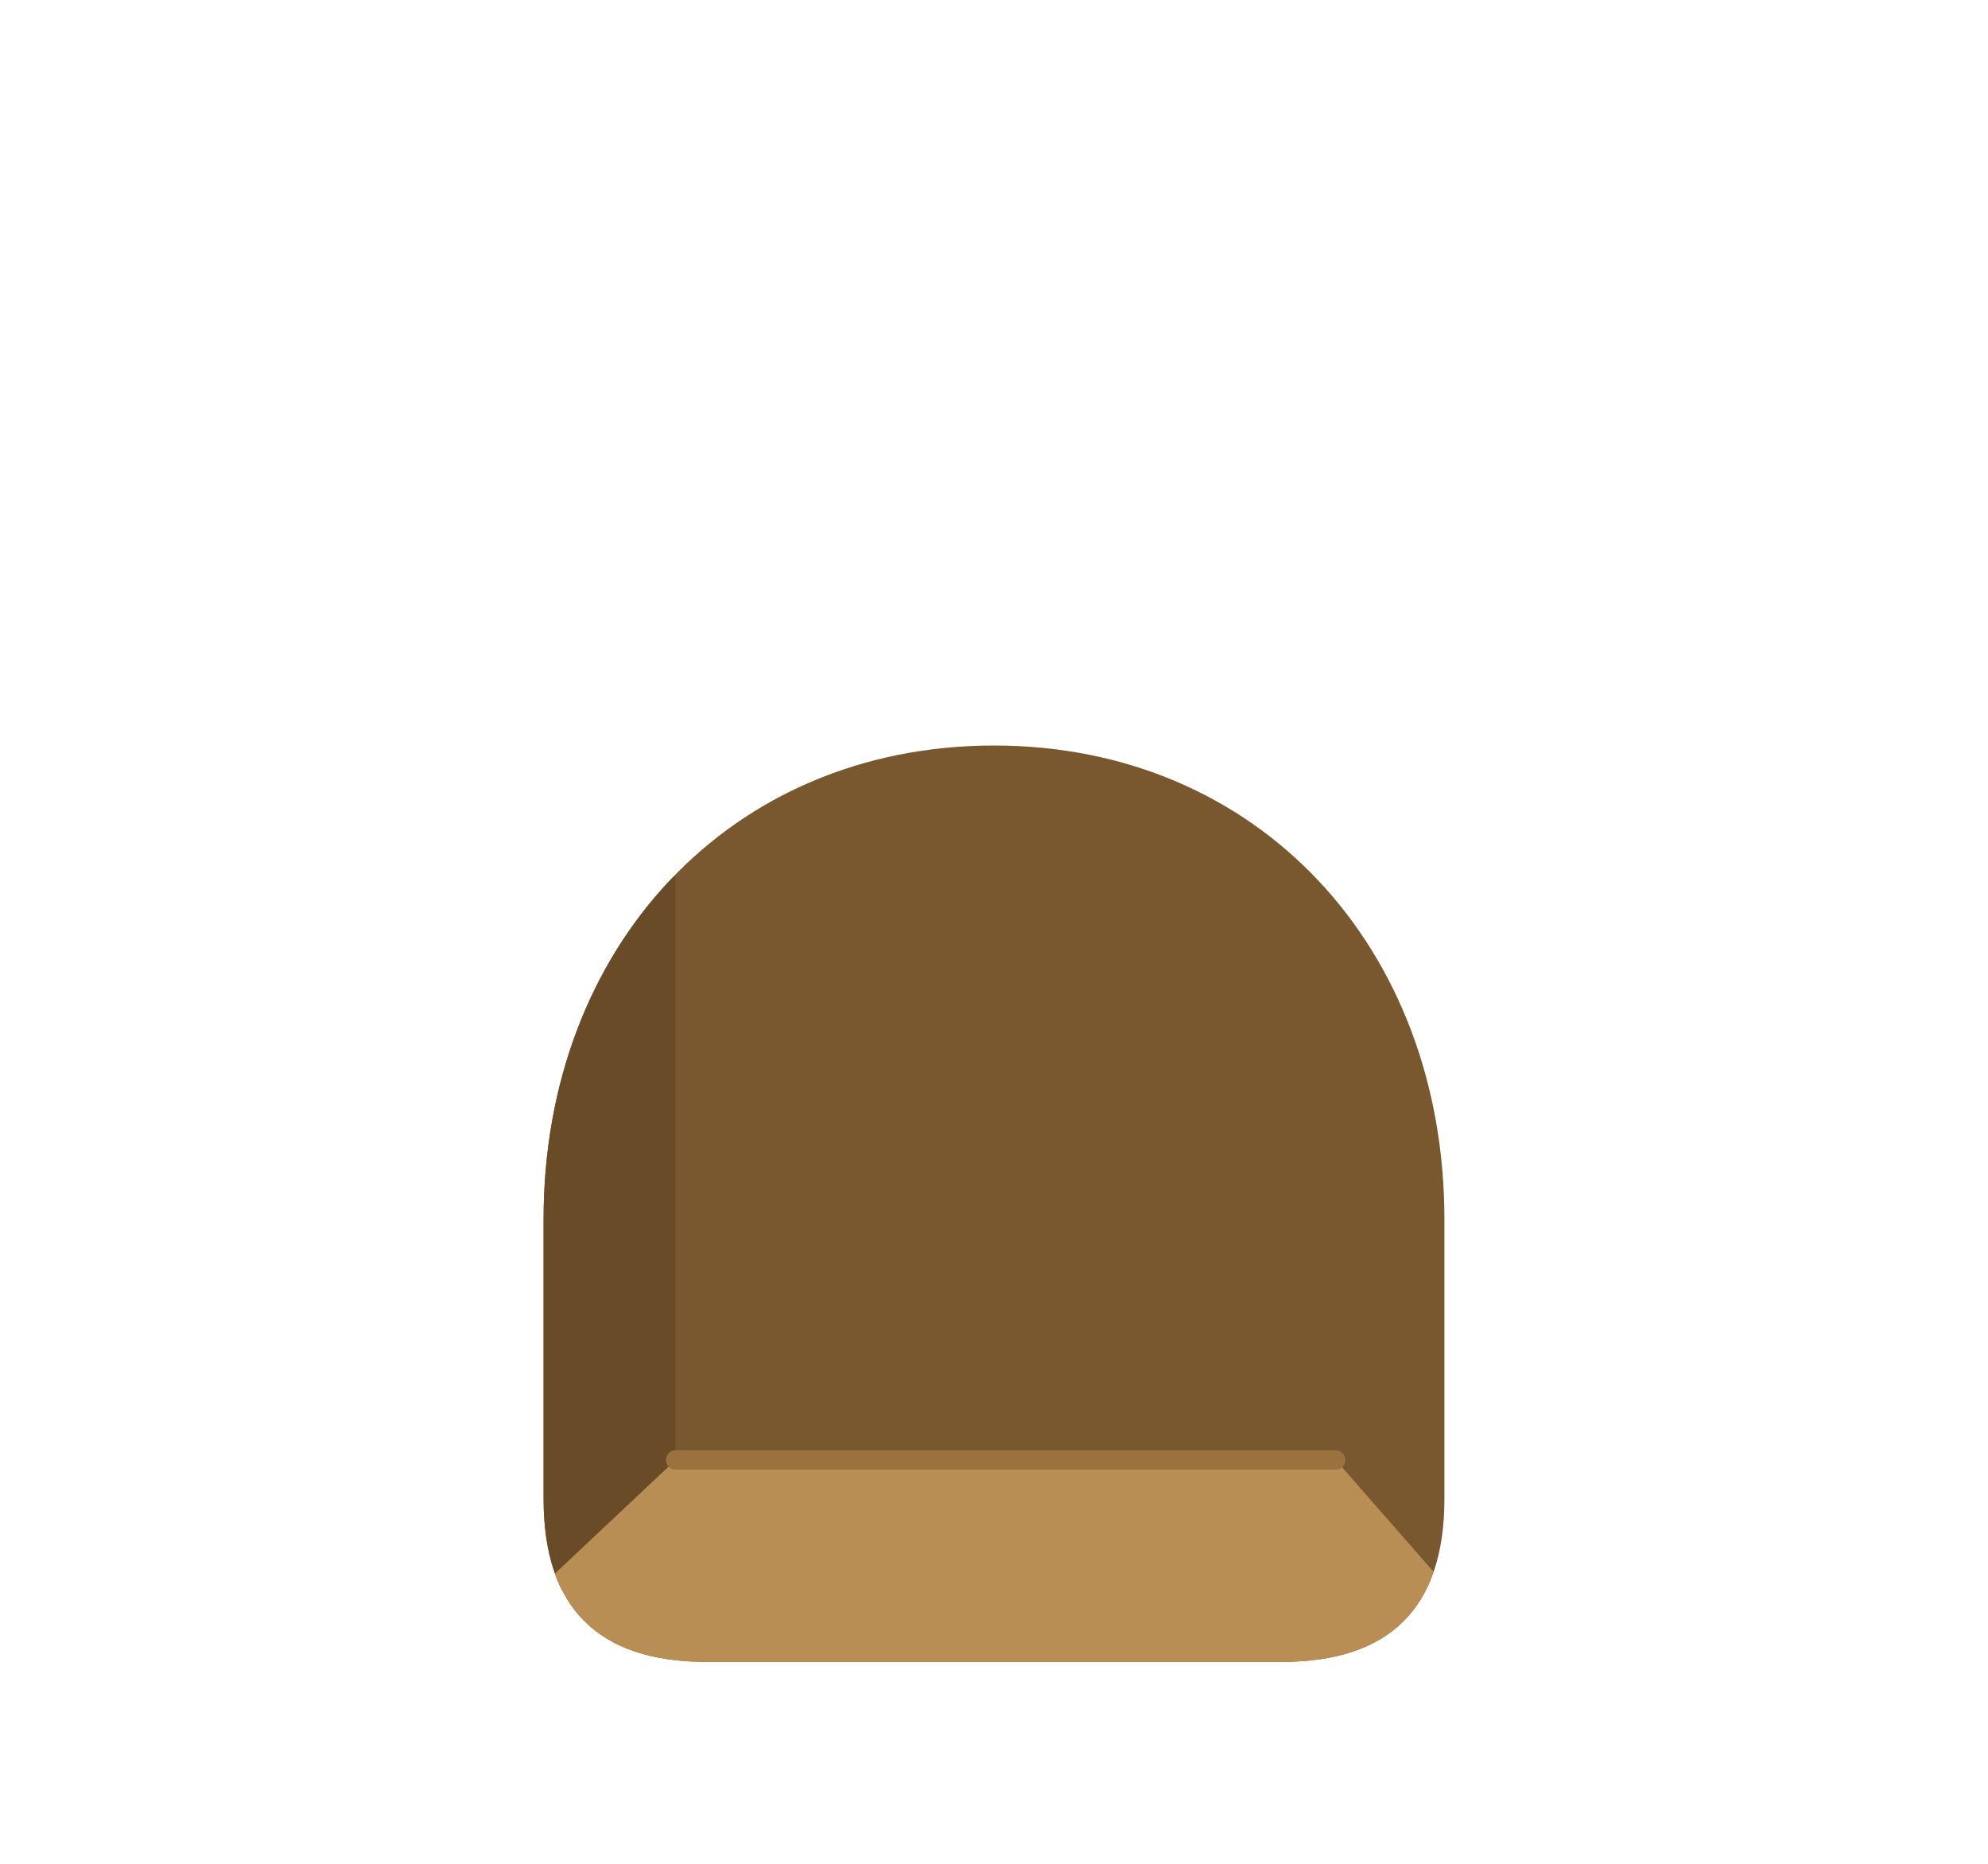
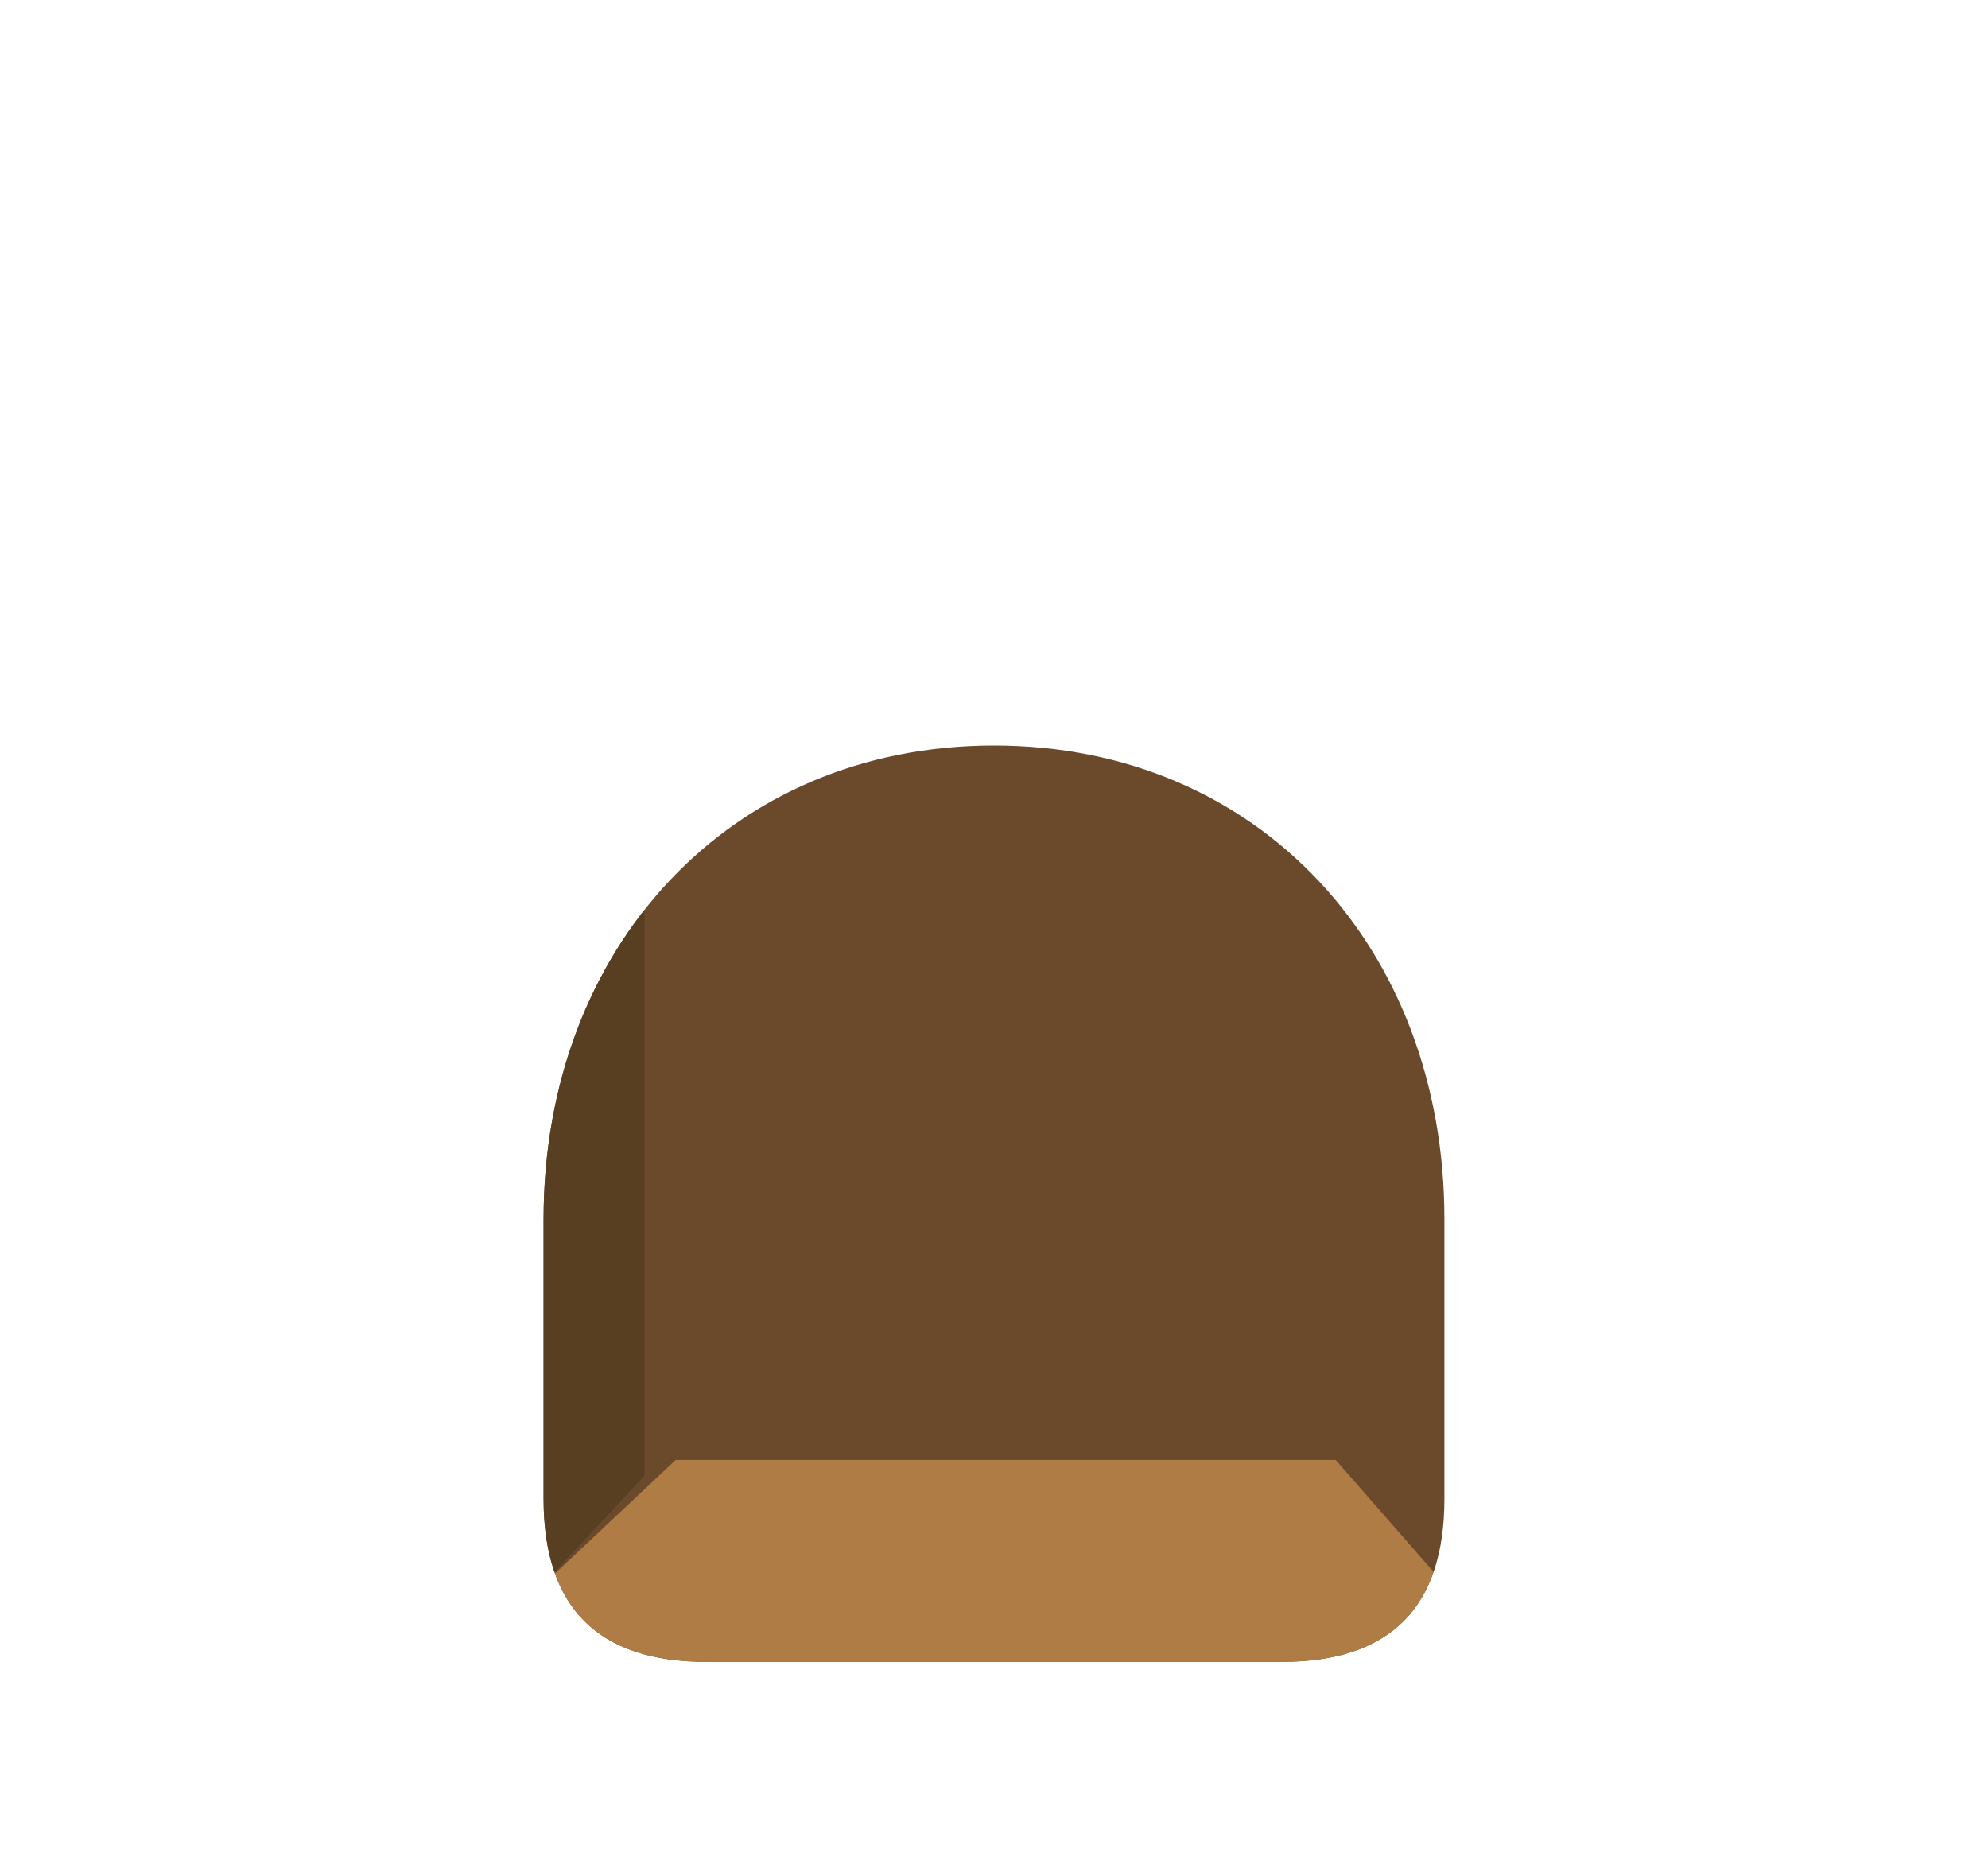
<svg xmlns="http://www.w3.org/2000/svg" width="256" height="240" viewBox="0 0 256 240">
  <defs>
    <clipPath id="opening-clip">
      <path d="M70 157 C70 122 94 96 128 96 C162 96 186 122 186 157 V193 C186 207 179 214 165 214 H91 C77 214 70 207 70 193 Z" />
    </clipPath>
  </defs>
  <g id="interior" clip-path="url(#opening-clip)">
-     <path d="M70 157 C70 122 94 96 128 96 C162 96 186 122 186 157 V193 C186 207 179 214 165 214 H91 C77 214 70 207 70 193 Z" fill="#79582f" />
-     <path d="M70 106 L87 113 V190 L70 207 Z" fill="#694b28" />
-     <path d="M70 204 L87 188 H172 L186 204 V222 H70 Z" fill="#b88e54" />
-     <path d="M87 188 H172" fill="none" stroke="#9b713e" stroke-width="2.5" stroke-linecap="round" />
+     <path d="M70 157 C70 122 94 96 128 96 C162 96 186 122 186 157 V193 C186 207 179 214 165 214 H91 C77 214 70 207 70 193 Z" fill="#6b4a2b" />
+     <path d="M70 106 L83 113 V190 L70 204 Z" fill="#583f21" />
+     <path d="M70 204 L87 188 H172 L186 204 V222 H70 Z" fill="#b07c45" />
  </g>
</svg>
